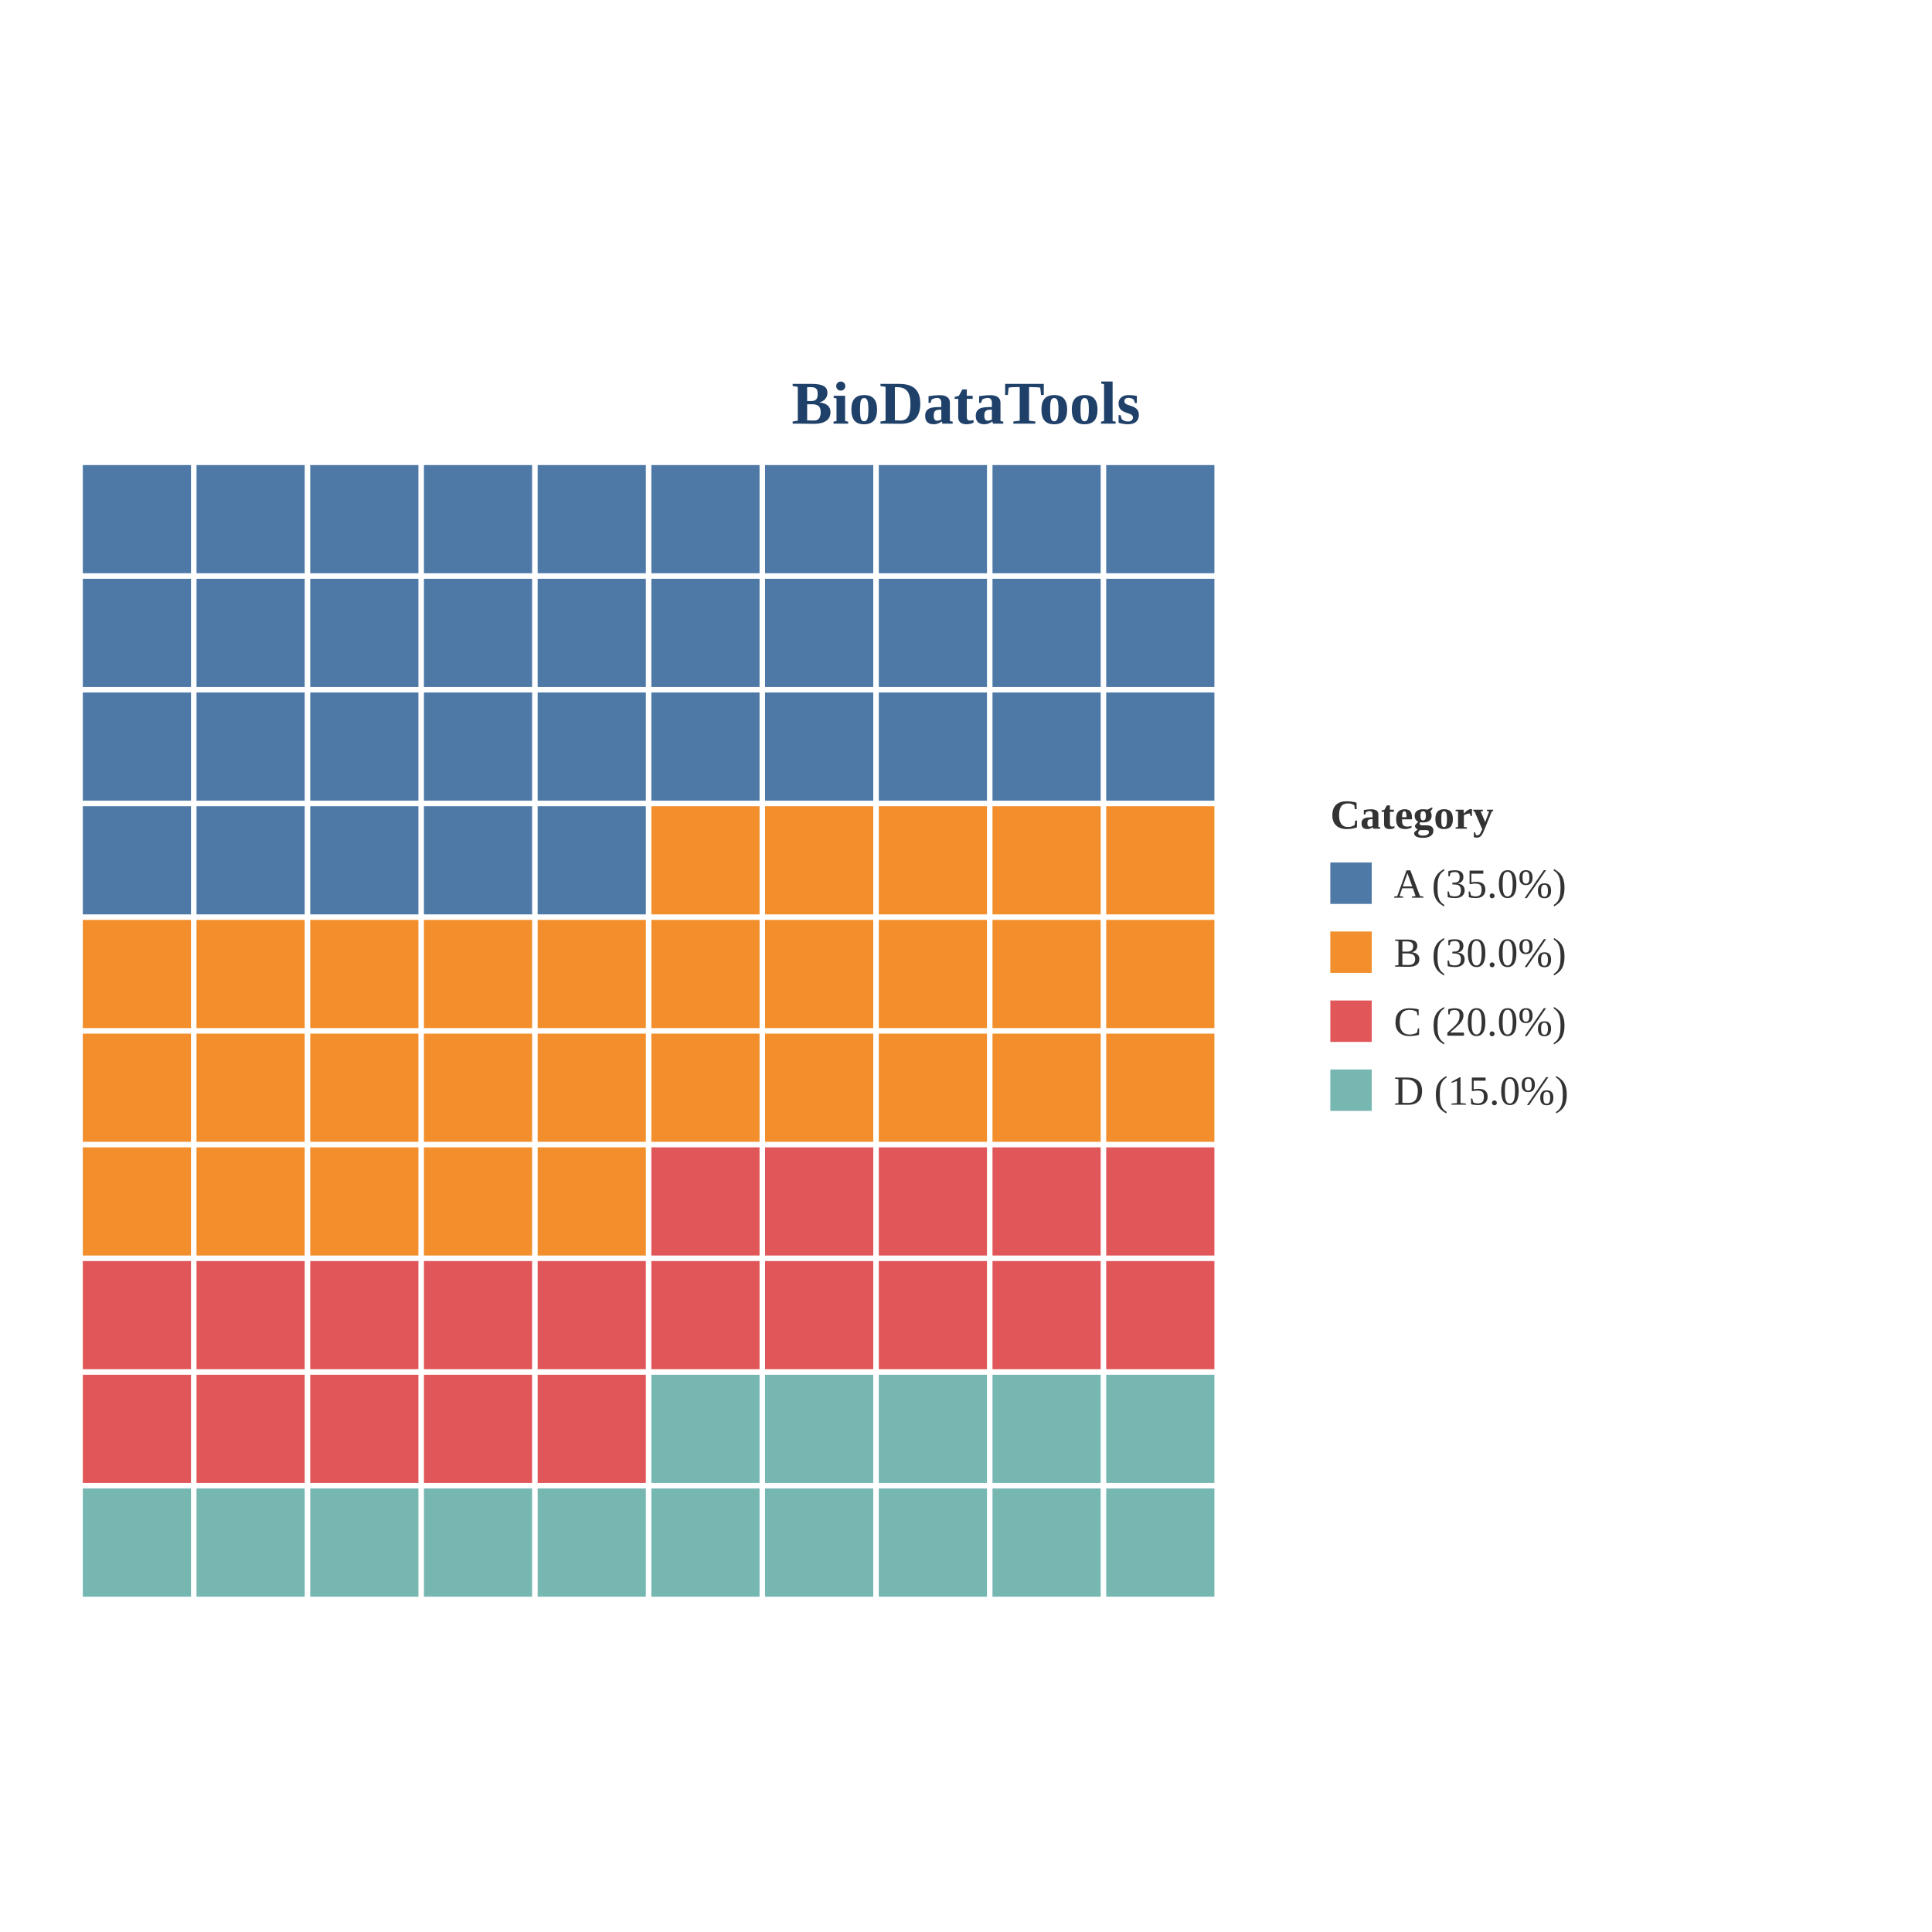
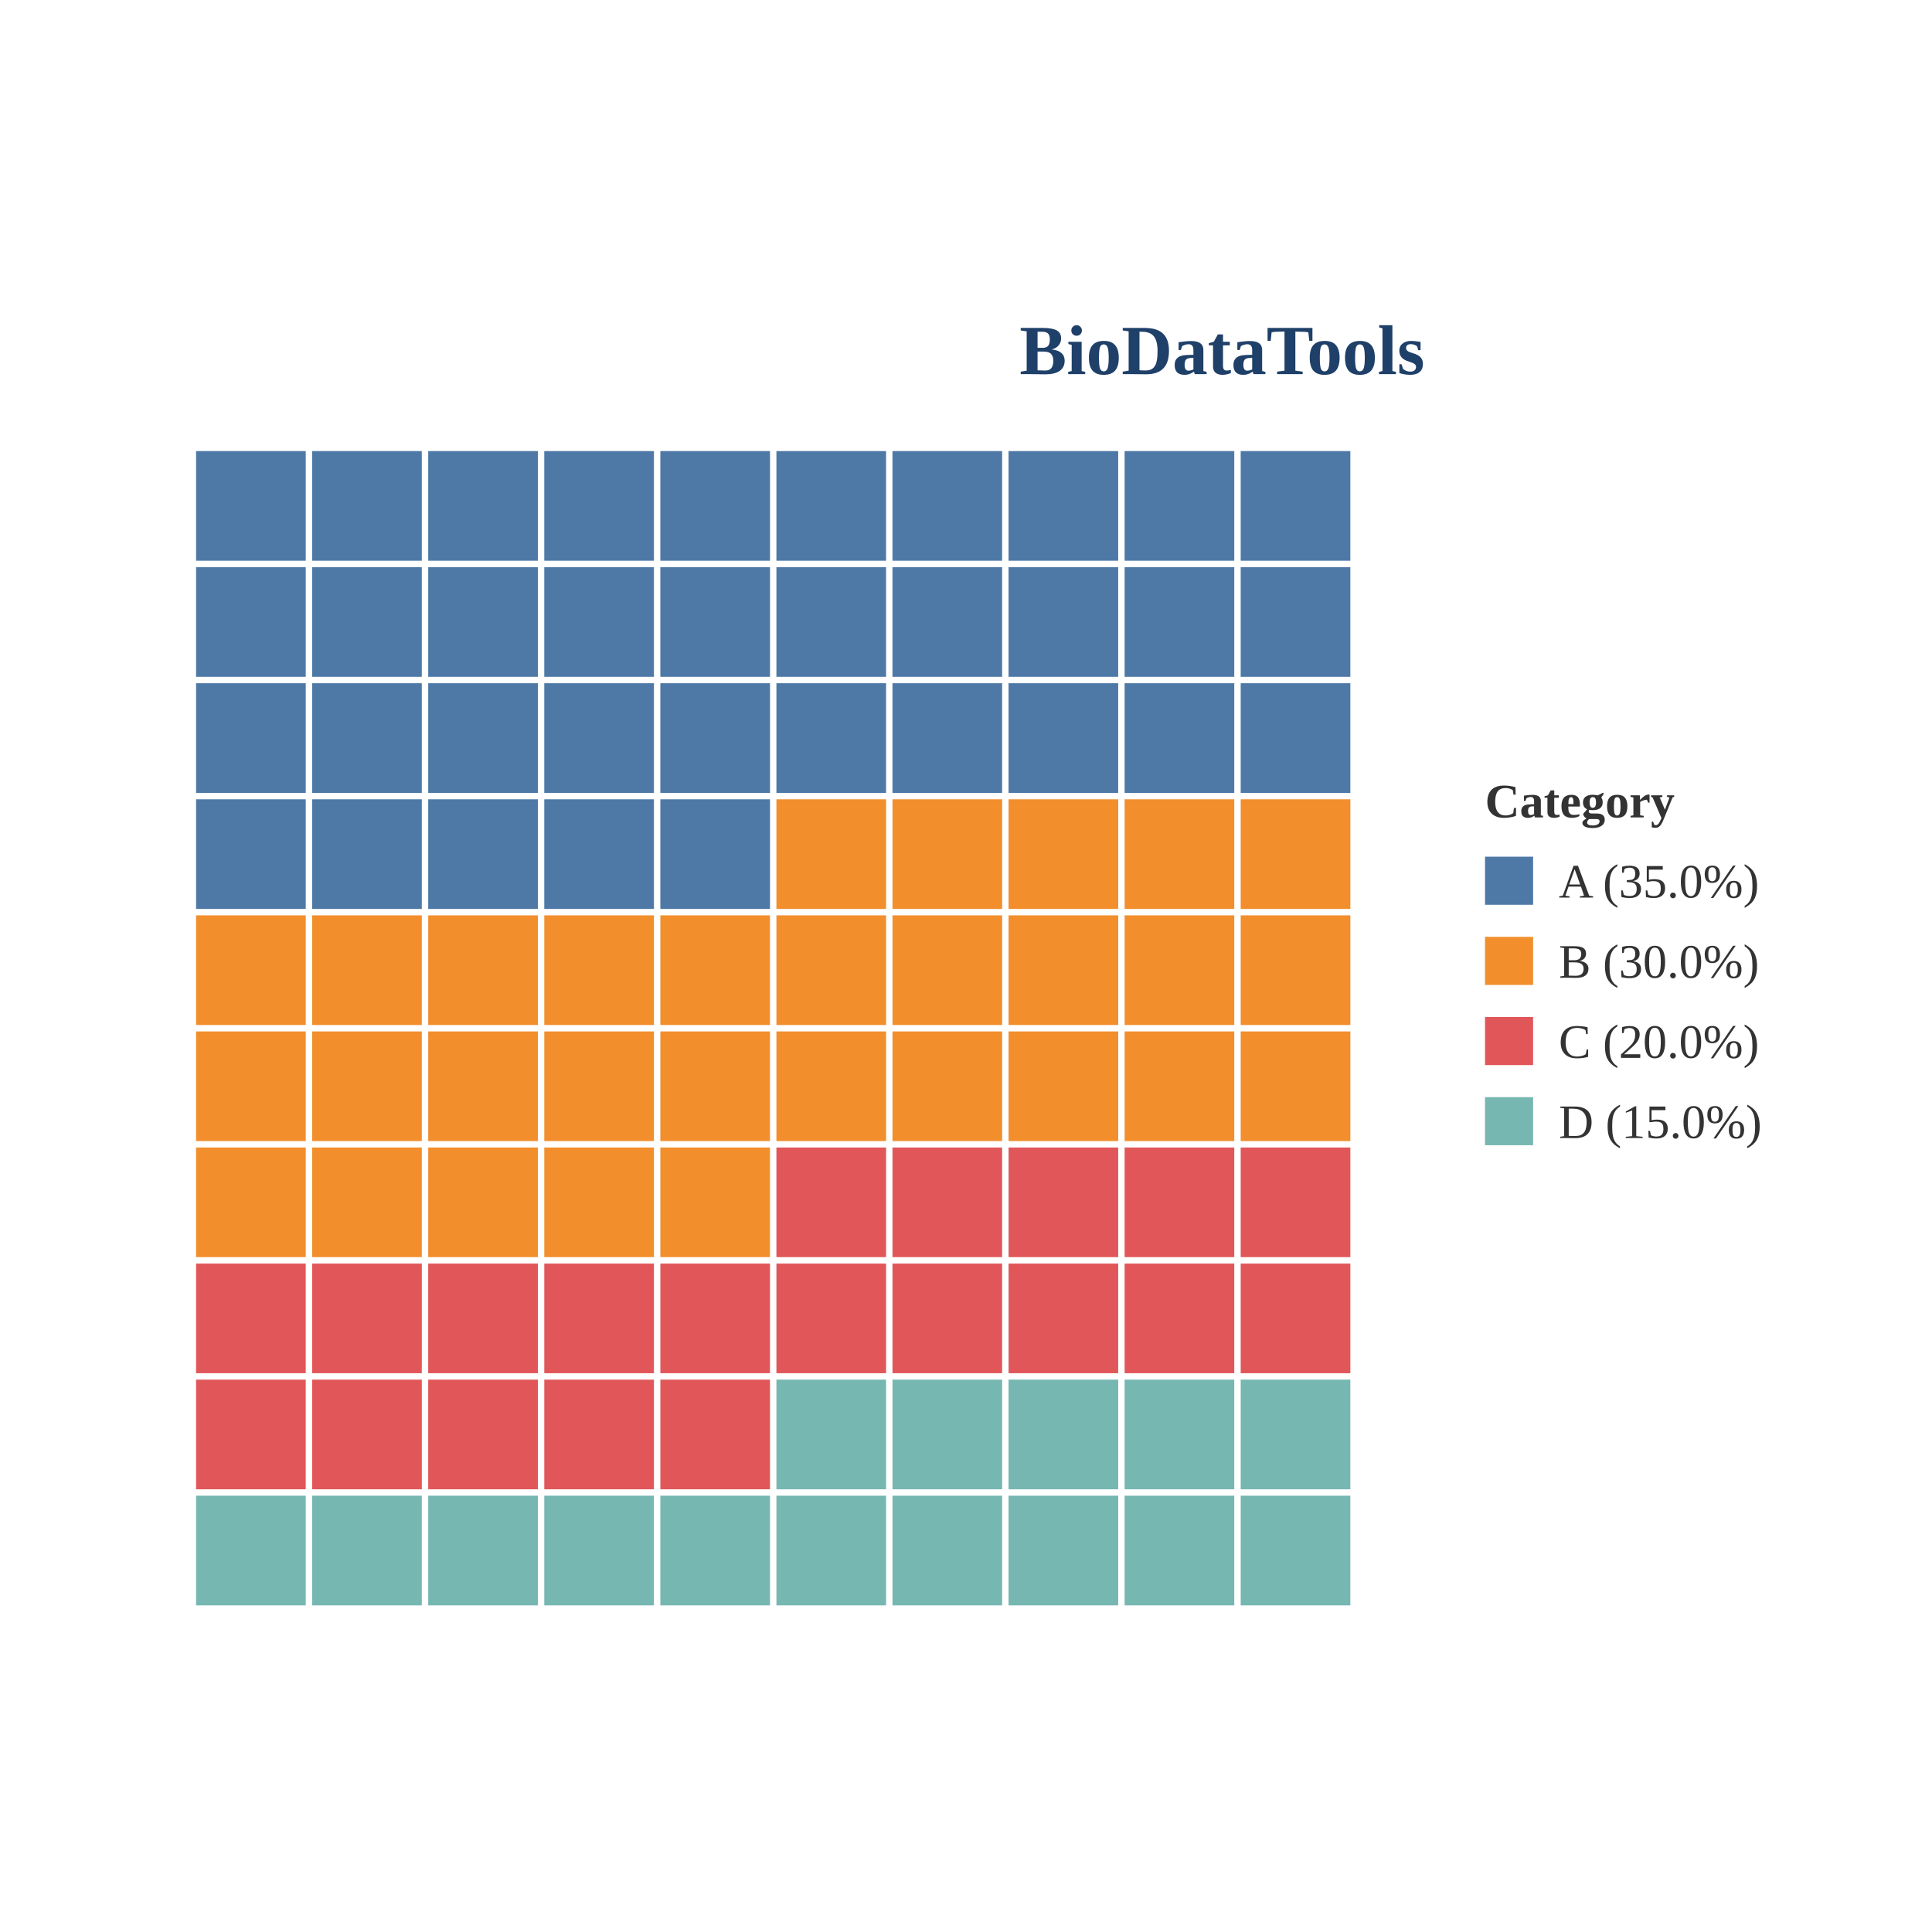
- <svg xmlns="http://www.w3.org/2000/svg" width="700" height="700" viewBox="0 0 700 700" style="background: rgb(255, 255, 255); font-family: &quot;Times New Roman&quot;;">
-   <text x="350" y="153.5" text-anchor="middle" font-size="22" font-weight="bold" font-style="normal" fill="#1f4068">BioDataTools</text>
-   <g class="waffle-cells">
-     <rect x="30" y="168.5" width="39.2" height="39.2" fill="#4e79a7" />
-     <rect x="71.2" y="168.5" width="39.2" height="39.2" fill="#4e79a7" />
-     <rect x="112.4" y="168.5" width="39.2" height="39.2" fill="#4e79a7" />
-     <rect x="153.6" y="168.5" width="39.2" height="39.2" fill="#4e79a7" />
-     <rect x="194.8" y="168.5" width="39.2" height="39.2" fill="#4e79a7" />
-     <rect x="236" y="168.5" width="39.2" height="39.2" fill="#4e79a7" />
-     <rect x="277.2" y="168.5" width="39.2" height="39.2" fill="#4e79a7" />
-     <rect x="318.4" y="168.5" width="39.2" height="39.2" fill="#4e79a7" />
-     <rect x="359.6" y="168.5" width="39.2" height="39.2" fill="#4e79a7" />
-     <rect x="400.8" y="168.5" width="39.2" height="39.2" fill="#4e79a7" />
-     <rect x="30" y="209.7" width="39.2" height="39.2" fill="#4e79a7" />
-     <rect x="71.2" y="209.7" width="39.2" height="39.2" fill="#4e79a7" />
-     <rect x="112.4" y="209.7" width="39.2" height="39.2" fill="#4e79a7" />
-     <rect x="153.6" y="209.7" width="39.2" height="39.2" fill="#4e79a7" />
-     <rect x="194.8" y="209.7" width="39.2" height="39.2" fill="#4e79a7" />
-     <rect x="236" y="209.7" width="39.2" height="39.2" fill="#4e79a7" />
-     <rect x="277.2" y="209.7" width="39.2" height="39.2" fill="#4e79a7" />
-     <rect x="318.4" y="209.7" width="39.2" height="39.2" fill="#4e79a7" />
-     <rect x="359.6" y="209.7" width="39.2" height="39.2" fill="#4e79a7" />
-     <rect x="400.8" y="209.7" width="39.2" height="39.2" fill="#4e79a7" />
-     <rect x="30" y="250.9" width="39.2" height="39.2" fill="#4e79a7" />
-     <rect x="71.2" y="250.9" width="39.2" height="39.2" fill="#4e79a7" />
-     <rect x="112.4" y="250.9" width="39.2" height="39.2" fill="#4e79a7" />
-     <rect x="153.6" y="250.9" width="39.2" height="39.2" fill="#4e79a7" />
-     <rect x="194.8" y="250.9" width="39.2" height="39.2" fill="#4e79a7" />
-     <rect x="236" y="250.9" width="39.2" height="39.2" fill="#4e79a7" />
-     <rect x="277.2" y="250.9" width="39.2" height="39.2" fill="#4e79a7" />
-     <rect x="318.4" y="250.9" width="39.2" height="39.2" fill="#4e79a7" />
-     <rect x="359.6" y="250.9" width="39.2" height="39.2" fill="#4e79a7" />
-     <rect x="400.8" y="250.9" width="39.2" height="39.2" fill="#4e79a7" />
-     <rect x="30" y="292.1" width="39.2" height="39.2" fill="#4e79a7" />
-     <rect x="71.2" y="292.1" width="39.2" height="39.2" fill="#4e79a7" />
-     <rect x="112.4" y="292.1" width="39.2" height="39.2" fill="#4e79a7" />
-     <rect x="153.6" y="292.1" width="39.2" height="39.2" fill="#4e79a7" />
-     <rect x="194.8" y="292.1" width="39.2" height="39.2" fill="#4e79a7" />
-     <rect x="236" y="292.1" width="39.2" height="39.2" fill="#f28e2c" />
-     <rect x="277.2" y="292.1" width="39.2" height="39.2" fill="#f28e2c" />
-     <rect x="318.4" y="292.1" width="39.2" height="39.2" fill="#f28e2c" />
-     <rect x="359.6" y="292.1" width="39.2" height="39.2" fill="#f28e2c" />
-     <rect x="400.8" y="292.1" width="39.2" height="39.2" fill="#f28e2c" />
-     <rect x="30" y="333.3" width="39.2" height="39.2" fill="#f28e2c" />
-     <rect x="71.2" y="333.3" width="39.2" height="39.2" fill="#f28e2c" />
-     <rect x="112.4" y="333.3" width="39.2" height="39.2" fill="#f28e2c" />
-     <rect x="153.6" y="333.3" width="39.2" height="39.2" fill="#f28e2c" />
-     <rect x="194.8" y="333.3" width="39.2" height="39.2" fill="#f28e2c" />
-     <rect x="236" y="333.3" width="39.2" height="39.2" fill="#f28e2c" />
-     <rect x="277.2" y="333.3" width="39.2" height="39.2" fill="#f28e2c" />
-     <rect x="318.4" y="333.3" width="39.2" height="39.2" fill="#f28e2c" />
-     <rect x="359.6" y="333.3" width="39.2" height="39.2" fill="#f28e2c" />
-     <rect x="400.8" y="333.3" width="39.2" height="39.2" fill="#f28e2c" />
-     <rect x="30" y="374.5" width="39.2" height="39.2" fill="#f28e2c" />
-     <rect x="71.2" y="374.5" width="39.2" height="39.2" fill="#f28e2c" />
-     <rect x="112.4" y="374.5" width="39.2" height="39.2" fill="#f28e2c" />
-     <rect x="153.6" y="374.5" width="39.2" height="39.2" fill="#f28e2c" />
-     <rect x="194.8" y="374.5" width="39.2" height="39.2" fill="#f28e2c" />
-     <rect x="236" y="374.5" width="39.2" height="39.2" fill="#f28e2c" />
-     <rect x="277.2" y="374.5" width="39.2" height="39.2" fill="#f28e2c" />
-     <rect x="318.4" y="374.5" width="39.2" height="39.2" fill="#f28e2c" />
-     <rect x="359.6" y="374.5" width="39.2" height="39.2" fill="#f28e2c" />
-     <rect x="400.8" y="374.5" width="39.2" height="39.2" fill="#f28e2c" />
-     <rect x="30" y="415.7" width="39.2" height="39.2" fill="#f28e2c" />
-     <rect x="71.2" y="415.7" width="39.2" height="39.2" fill="#f28e2c" />
-     <rect x="112.4" y="415.7" width="39.2" height="39.2" fill="#f28e2c" />
-     <rect x="153.6" y="415.7" width="39.2" height="39.2" fill="#f28e2c" />
-     <rect x="194.8" y="415.7" width="39.2" height="39.2" fill="#f28e2c" />
-     <rect x="236" y="415.7" width="39.2" height="39.2" fill="#e15759" />
-     <rect x="277.2" y="415.7" width="39.2" height="39.2" fill="#e15759" />
-     <rect x="318.4" y="415.7" width="39.2" height="39.2" fill="#e15759" />
-     <rect x="359.6" y="415.7" width="39.2" height="39.2" fill="#e15759" />
-     <rect x="400.8" y="415.7" width="39.2" height="39.2" fill="#e15759" />
-     <rect x="30" y="456.9" width="39.2" height="39.2" fill="#e15759" />
-     <rect x="71.2" y="456.9" width="39.2" height="39.2" fill="#e15759" />
-     <rect x="112.4" y="456.9" width="39.2" height="39.2" fill="#e15759" />
-     <rect x="153.6" y="456.9" width="39.2" height="39.2" fill="#e15759" />
-     <rect x="194.8" y="456.9" width="39.2" height="39.2" fill="#e15759" />
-     <rect x="236" y="456.9" width="39.2" height="39.2" fill="#e15759" />
-     <rect x="277.2" y="456.9" width="39.2" height="39.2" fill="#e15759" />
-     <rect x="318.4" y="456.9" width="39.2" height="39.2" fill="#e15759" />
-     <rect x="359.6" y="456.9" width="39.2" height="39.2" fill="#e15759" />
-     <rect x="400.8" y="456.9" width="39.2" height="39.2" fill="#e15759" />
-     <rect x="30" y="498.1" width="39.2" height="39.2" fill="#e15759" />
-     <rect x="71.2" y="498.1" width="39.2" height="39.2" fill="#e15759" />
-     <rect x="112.4" y="498.1" width="39.2" height="39.2" fill="#e15759" />
-     <rect x="153.6" y="498.1" width="39.2" height="39.2" fill="#e15759" />
-     <rect x="194.8" y="498.1" width="39.2" height="39.2" fill="#e15759" />
-     <rect x="236" y="498.1" width="39.2" height="39.2" fill="#76b7b2" />
-     <rect x="277.2" y="498.1" width="39.2" height="39.2" fill="#76b7b2" />
-     <rect x="318.4" y="498.1" width="39.2" height="39.2" fill="#76b7b2" />
-     <rect x="359.6" y="498.1" width="39.2" height="39.2" fill="#76b7b2" />
-     <rect x="400.8" y="498.1" width="39.2" height="39.2" fill="#76b7b2" />
-     <rect x="30" y="539.3" width="39.2" height="39.2" fill="#76b7b2" />
-     <rect x="71.2" y="539.3" width="39.2" height="39.2" fill="#76b7b2" />
-     <rect x="112.4" y="539.3" width="39.2" height="39.2" fill="#76b7b2" />
-     <rect x="153.6" y="539.3" width="39.2" height="39.2" fill="#76b7b2" />
-     <rect x="194.8" y="539.3" width="39.2" height="39.2" fill="#76b7b2" />
-     <rect x="236" y="539.3" width="39.2" height="39.2" fill="#76b7b2" />
-     <rect x="277.2" y="539.3" width="39.2" height="39.2" fill="#76b7b2" />
-     <rect x="318.4" y="539.3" width="39.2" height="39.2" fill="#76b7b2" />
-     <rect x="359.6" y="539.3" width="39.2" height="39.2" fill="#76b7b2" />
-     <rect x="400.8" y="539.3" width="39.2" height="39.2" fill="#76b7b2" />
-   </g>
-   <g class="chart-legend">
-     <text x="482" y="295" dy="0.35em" font-size="15" font-weight="bold" font-style="normal" fill="#333">Category</text>
-     <rect x="482" y="312.5" width="15" height="15" fill="#4e79a7" />
-     <text x="505" y="320" dy="0.35em" font-size="15" font-weight="normal" font-style="normal" fill="#333">A (35.0%)</text>
-     <rect x="482" y="337.5" width="15" height="15" fill="#f28e2c" />
-     <text x="505" y="345" dy="0.35em" font-size="15" font-weight="normal" font-style="normal" fill="#333">B (30.0%)</text>
-     <rect x="482" y="362.5" width="15" height="15" fill="#e15759" />
-     <text x="505" y="370" dy="0.35em" font-size="15" font-weight="normal" font-style="normal" fill="#333">C (20.0%)</text>
-     <rect x="482" y="387.5" width="15" height="15" fill="#76b7b2" />
-     <text x="505" y="395" dy="0.35em" font-size="15" font-weight="normal" font-style="normal" fill="#333">D (15.0%)</text>
+ <svg xmlns="http://www.w3.org/2000/svg" width="700" height="700" viewBox="0 0 700 700" style="background: rgb(255, 255, 255); font-family: &quot;Times New Roman&quot;; overflow: hidden; cursor: grab; touch-action: none;">
+   <g class="viewport" transform="translate(36.1908,-52.63909) scale(1.161704)">
+     <text class="chart-title" x="350" y="162" text-anchor="middle" font-size="22" font-weight="bold" font-style="normal" fill="#1f4068">BioDataTools</text>
+     <g class="waffle-cells">
+       <rect x="30" y="186" width="34.2" height="34.2" fill="#4e79a7" />
+       <rect x="66.2" y="186" width="34.2" height="34.2" fill="#4e79a7" />
+       <rect x="102.4" y="186" width="34.2" height="34.2" fill="#4e79a7" />
+       <rect x="138.6" y="186" width="34.2" height="34.2" fill="#4e79a7" />
+       <rect x="174.8" y="186" width="34.2" height="34.2" fill="#4e79a7" />
+       <rect x="211" y="186" width="34.2" height="34.2" fill="#4e79a7" />
+       <rect x="247.2" y="186" width="34.2" height="34.2" fill="#4e79a7" />
+       <rect x="283.4" y="186" width="34.2" height="34.2" fill="#4e79a7" />
+       <rect x="319.6" y="186" width="34.2" height="34.2" fill="#4e79a7" />
+       <rect x="355.8" y="186" width="34.2" height="34.2" fill="#4e79a7" />
+       <rect x="30" y="222.2" width="34.2" height="34.2" fill="#4e79a7" />
+       <rect x="66.2" y="222.2" width="34.2" height="34.2" fill="#4e79a7" />
+       <rect x="102.4" y="222.2" width="34.2" height="34.2" fill="#4e79a7" />
+       <rect x="138.6" y="222.2" width="34.2" height="34.2" fill="#4e79a7" />
+       <rect x="174.8" y="222.2" width="34.2" height="34.2" fill="#4e79a7" />
+       <rect x="211" y="222.2" width="34.2" height="34.2" fill="#4e79a7" />
+       <rect x="247.2" y="222.2" width="34.2" height="34.2" fill="#4e79a7" />
+       <rect x="283.4" y="222.2" width="34.2" height="34.2" fill="#4e79a7" />
+       <rect x="319.6" y="222.2" width="34.2" height="34.2" fill="#4e79a7" />
+       <rect x="355.8" y="222.2" width="34.2" height="34.2" fill="#4e79a7" />
+       <rect x="30" y="258.4" width="34.2" height="34.2" fill="#4e79a7" />
+       <rect x="66.2" y="258.4" width="34.2" height="34.2" fill="#4e79a7" />
+       <rect x="102.4" y="258.4" width="34.2" height="34.2" fill="#4e79a7" />
+       <rect x="138.6" y="258.4" width="34.2" height="34.2" fill="#4e79a7" />
+       <rect x="174.8" y="258.4" width="34.2" height="34.2" fill="#4e79a7" />
+       <rect x="211" y="258.4" width="34.2" height="34.2" fill="#4e79a7" />
+       <rect x="247.2" y="258.4" width="34.2" height="34.2" fill="#4e79a7" />
+       <rect x="283.4" y="258.4" width="34.2" height="34.2" fill="#4e79a7" />
+       <rect x="319.6" y="258.4" width="34.2" height="34.2" fill="#4e79a7" />
+       <rect x="355.8" y="258.4" width="34.2" height="34.2" fill="#4e79a7" />
+       <rect x="30" y="294.6" width="34.2" height="34.2" fill="#4e79a7" />
+       <rect x="66.2" y="294.6" width="34.2" height="34.2" fill="#4e79a7" />
+       <rect x="102.4" y="294.6" width="34.2" height="34.2" fill="#4e79a7" />
+       <rect x="138.6" y="294.6" width="34.2" height="34.2" fill="#4e79a7" />
+       <rect x="174.8" y="294.6" width="34.2" height="34.2" fill="#4e79a7" />
+       <rect x="211" y="294.6" width="34.2" height="34.2" fill="#f28e2c" />
+       <rect x="247.2" y="294.6" width="34.2" height="34.2" fill="#f28e2c" />
+       <rect x="283.4" y="294.6" width="34.2" height="34.2" fill="#f28e2c" />
+       <rect x="319.6" y="294.6" width="34.2" height="34.2" fill="#f28e2c" />
+       <rect x="355.8" y="294.6" width="34.2" height="34.2" fill="#f28e2c" />
+       <rect x="30" y="330.8" width="34.2" height="34.2" fill="#f28e2c" />
+       <rect x="66.2" y="330.8" width="34.2" height="34.2" fill="#f28e2c" />
+       <rect x="102.4" y="330.8" width="34.2" height="34.2" fill="#f28e2c" />
+       <rect x="138.6" y="330.8" width="34.2" height="34.2" fill="#f28e2c" />
+       <rect x="174.8" y="330.8" width="34.2" height="34.2" fill="#f28e2c" />
+       <rect x="211" y="330.8" width="34.2" height="34.2" fill="#f28e2c" />
+       <rect x="247.2" y="330.8" width="34.2" height="34.2" fill="#f28e2c" />
+       <rect x="283.4" y="330.8" width="34.2" height="34.2" fill="#f28e2c" />
+       <rect x="319.6" y="330.8" width="34.2" height="34.2" fill="#f28e2c" />
+       <rect x="355.8" y="330.8" width="34.2" height="34.2" fill="#f28e2c" />
+       <rect x="30" y="367" width="34.2" height="34.2" fill="#f28e2c" />
+       <rect x="66.2" y="367" width="34.2" height="34.2" fill="#f28e2c" />
+       <rect x="102.4" y="367" width="34.2" height="34.2" fill="#f28e2c" />
+       <rect x="138.6" y="367" width="34.2" height="34.2" fill="#f28e2c" />
+       <rect x="174.8" y="367" width="34.2" height="34.2" fill="#f28e2c" />
+       <rect x="211" y="367" width="34.2" height="34.2" fill="#f28e2c" />
+       <rect x="247.2" y="367" width="34.2" height="34.2" fill="#f28e2c" />
+       <rect x="283.4" y="367" width="34.2" height="34.2" fill="#f28e2c" />
+       <rect x="319.6" y="367" width="34.2" height="34.2" fill="#f28e2c" />
+       <rect x="355.8" y="367" width="34.2" height="34.2" fill="#f28e2c" />
+       <rect x="30" y="403.2" width="34.2" height="34.2" fill="#f28e2c" />
+       <rect x="66.2" y="403.2" width="34.2" height="34.2" fill="#f28e2c" />
+       <rect x="102.4" y="403.2" width="34.2" height="34.2" fill="#f28e2c" />
+       <rect x="138.6" y="403.2" width="34.2" height="34.2" fill="#f28e2c" />
+       <rect x="174.8" y="403.2" width="34.2" height="34.2" fill="#f28e2c" />
+       <rect x="211" y="403.2" width="34.2" height="34.2" fill="#e15759" />
+       <rect x="247.2" y="403.2" width="34.2" height="34.2" fill="#e15759" />
+       <rect x="283.4" y="403.2" width="34.2" height="34.2" fill="#e15759" />
+       <rect x="319.6" y="403.2" width="34.2" height="34.2" fill="#e15759" />
+       <rect x="355.8" y="403.2" width="34.2" height="34.2" fill="#e15759" />
+       <rect x="30" y="439.4" width="34.2" height="34.2" fill="#e15759" />
+       <rect x="66.2" y="439.4" width="34.2" height="34.2" fill="#e15759" />
+       <rect x="102.4" y="439.4" width="34.2" height="34.2" fill="#e15759" />
+       <rect x="138.6" y="439.4" width="34.2" height="34.2" fill="#e15759" />
+       <rect x="174.8" y="439.4" width="34.2" height="34.2" fill="#e15759" />
+       <rect x="211" y="439.4" width="34.2" height="34.2" fill="#e15759" />
+       <rect x="247.2" y="439.4" width="34.2" height="34.2" fill="#e15759" />
+       <rect x="283.4" y="439.4" width="34.2" height="34.2" fill="#e15759" />
+       <rect x="319.6" y="439.4" width="34.2" height="34.2" fill="#e15759" />
+       <rect x="355.8" y="439.4" width="34.2" height="34.2" fill="#e15759" />
+       <rect x="30" y="475.6" width="34.2" height="34.2" fill="#e15759" />
+       <rect x="66.2" y="475.6" width="34.2" height="34.2" fill="#e15759" />
+       <rect x="102.4" y="475.6" width="34.2" height="34.2" fill="#e15759" />
+       <rect x="138.6" y="475.6" width="34.2" height="34.2" fill="#e15759" />
+       <rect x="174.8" y="475.6" width="34.2" height="34.2" fill="#e15759" />
+       <rect x="211" y="475.6" width="34.2" height="34.2" fill="#76b7b2" />
+       <rect x="247.2" y="475.6" width="34.2" height="34.2" fill="#76b7b2" />
+       <rect x="283.4" y="475.6" width="34.2" height="34.2" fill="#76b7b2" />
+       <rect x="319.6" y="475.6" width="34.2" height="34.2" fill="#76b7b2" />
+       <rect x="355.8" y="475.6" width="34.2" height="34.2" fill="#76b7b2" />
+       <rect x="30" y="511.8" width="34.2" height="34.2" fill="#76b7b2" />
+       <rect x="66.2" y="511.8" width="34.2" height="34.2" fill="#76b7b2" />
+       <rect x="102.4" y="511.8" width="34.2" height="34.2" fill="#76b7b2" />
+       <rect x="138.6" y="511.8" width="34.2" height="34.2" fill="#76b7b2" />
+       <rect x="174.8" y="511.8" width="34.2" height="34.2" fill="#76b7b2" />
+       <rect x="211" y="511.8" width="34.2" height="34.2" fill="#76b7b2" />
+       <rect x="247.2" y="511.8" width="34.2" height="34.2" fill="#76b7b2" />
+       <rect x="283.4" y="511.8" width="34.2" height="34.2" fill="#76b7b2" />
+       <rect x="319.6" y="511.8" width="34.2" height="34.2" fill="#76b7b2" />
+       <rect x="355.8" y="511.8" width="34.2" height="34.2" fill="#76b7b2" />
+     </g>
+     <g class="chart-legend">
+       <text x="432" y="295" dy="0.35em" font-size="15" font-weight="bold" font-style="normal" fill="#333">Category</text>
+       <rect x="432" y="312.5" width="15" height="15" fill="#4e79a7" />
+       <text x="455" y="320" dy="0.35em" font-size="15" font-weight="normal" font-style="normal" fill="#333">A (35.0%)</text>
+       <rect x="432" y="337.5" width="15" height="15" fill="#f28e2c" />
+       <text x="455" y="345" dy="0.35em" font-size="15" font-weight="normal" font-style="normal" fill="#333">B (30.0%)</text>
+       <rect x="432" y="362.5" width="15" height="15" fill="#e15759" />
+       <text x="455" y="370" dy="0.35em" font-size="15" font-weight="normal" font-style="normal" fill="#333">C (20.0%)</text>
+       <rect x="432" y="387.5" width="15" height="15" fill="#76b7b2" />
+       <text x="455" y="395" dy="0.35em" font-size="15" font-weight="normal" font-style="normal" fill="#333">D (15.0%)</text>
+     </g>
  </g>
</svg>
